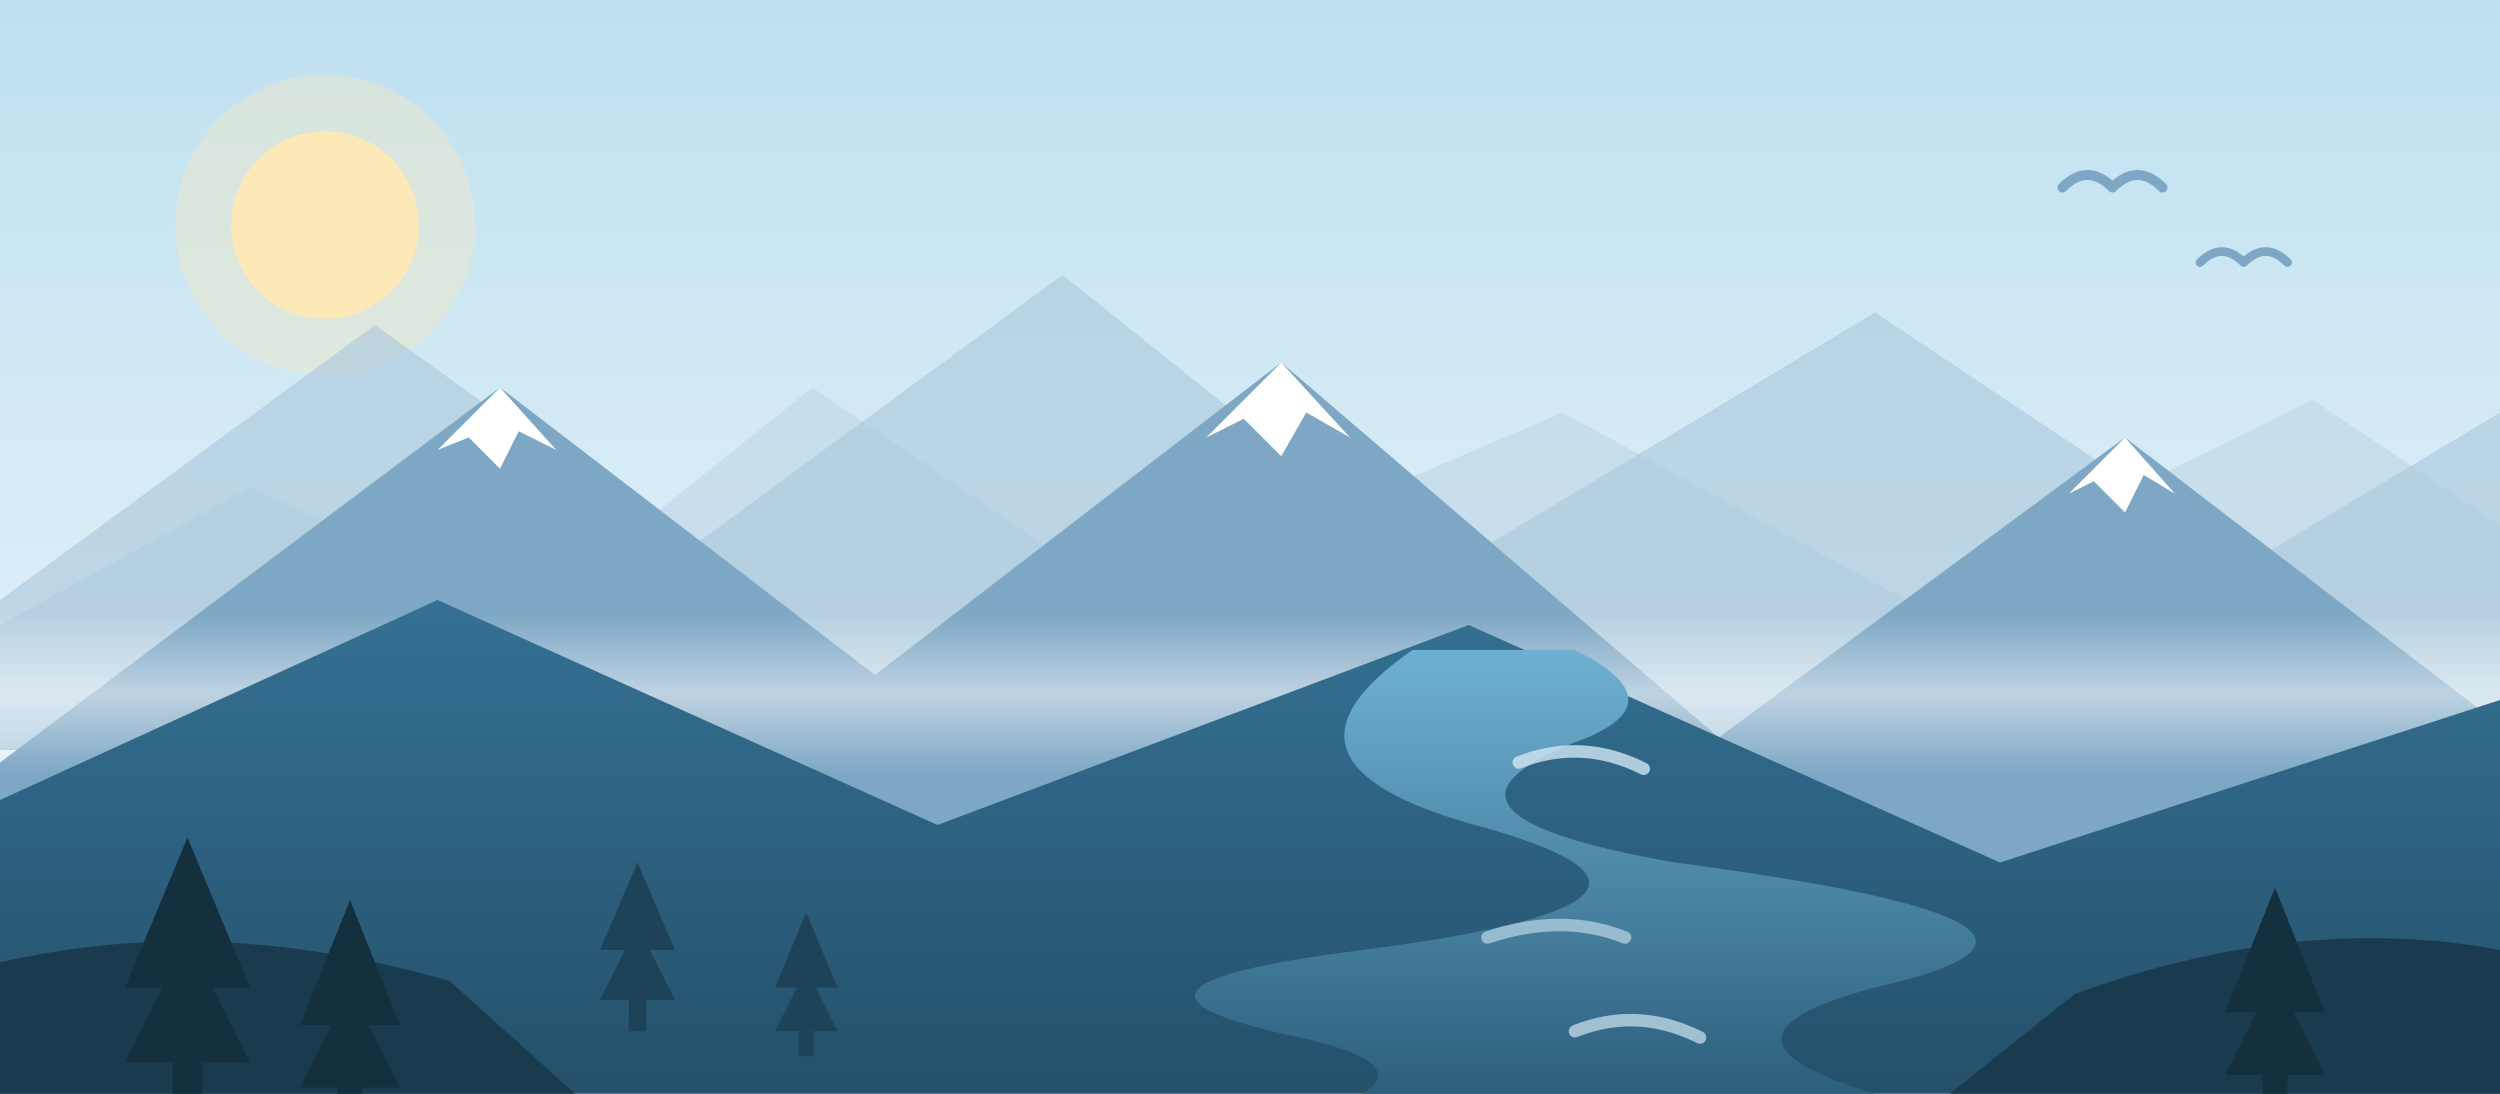
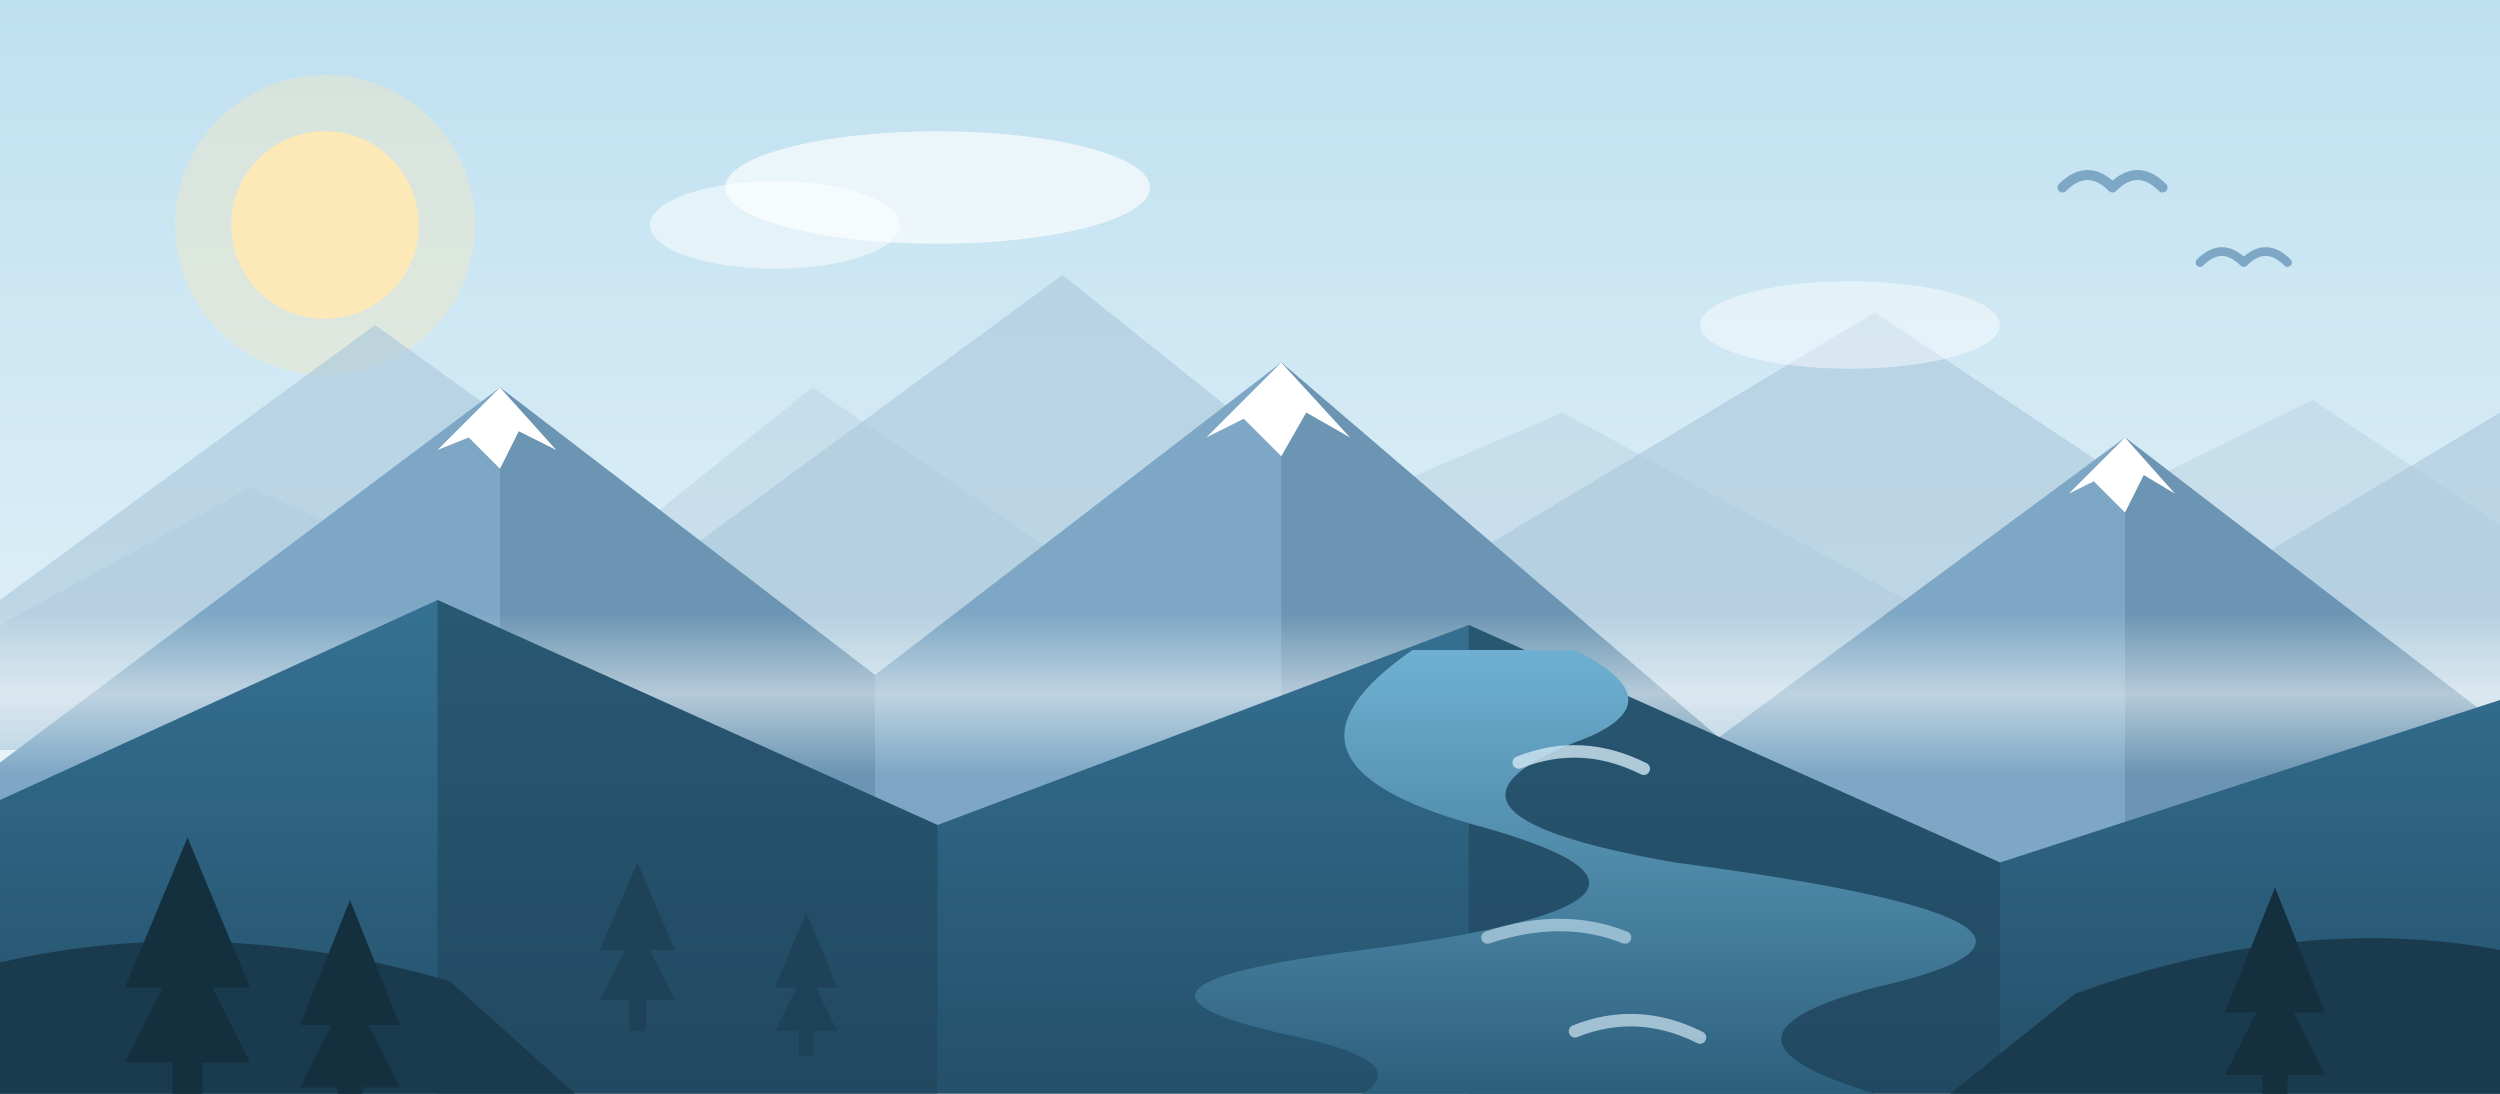
<svg xmlns="http://www.w3.org/2000/svg" viewBox="0 0 400 175" role="img" aria-label="Water">
  <defs>
    <linearGradient id="wsky" x1="0" y1="0" x2="0" y2="1">
      <stop offset="0" stop-color="#bfe0f0" />
      <stop offset="1" stop-color="#f2f9fc" />
    </linearGradient>
    <linearGradient id="wriver" x1="0" y1="0" x2="0" y2="1">
      <stop offset="0" stop-color="#6fb0d2" />
      <stop offset="1" stop-color="#2c5f7c" />
    </linearGradient>
    <linearGradient id="wfront" x1="0" y1="0" x2="0" y2="1">
      <stop offset="0" stop-color="#357193" />
      <stop offset="1" stop-color="#24506a" />
    </linearGradient>
    <linearGradient id="wmist" x1="0" y1="0" x2="0" y2="1">
      <stop offset="0" stop-color="#ffffff" stop-opacity="0" />
      <stop offset="0.5" stop-color="#ffffff" stop-opacity="0.5" />
      <stop offset="1" stop-color="#ffffff" stop-opacity="0" />
    </linearGradient>
  </defs>
  <rect width="400" height="175" fill="url(#wsky)" />
  <circle cx="52" cy="36" r="24" fill="#fde9b8" opacity="0.35" />
  <circle cx="52" cy="36" r="15" fill="#fde9b8" />
  <path d="M330 30 q4 -4 8 0 M338 30 q4 -4 8 0" stroke="#7da7c4" stroke-width="1.6" fill="none" stroke-linecap="round" />
  <path d="M352 42 q3.5 -3.5 7 0 M359 42 q3.5 -3.5 7 0" stroke="#7da7c4" stroke-width="1.4" fill="none" stroke-linecap="round" />
  <path d="M0 100 L40 78 L85 98 L130 62 L180 96 L250 66 L305 96 L370 64 L400 84 L400 120 L0 120 Z" fill="#bcd4e4" opacity="0.55" />
  <path d="M0 96 L60 52 L110 88 L170 44 L230 92 L300 50 L360 90 L400 66 L400 120 L0 120 Z" fill="#a8c6da" opacity="0.6" />
+   <g fill="#ffffff">
+     <ellipse cx="150" cy="30" rx="34" ry="9" opacity="0.65" />
+     <ellipse cx="124" cy="36" rx="20" ry="7" opacity="0.5" />
+     <ellipse cx="296" cy="52" rx="24" ry="7" opacity="0.45" />
+   </g>
  <path d="M0 122 L80 62 L140 108 L205 58 L275 118 L340 70 L400 116 L400 140 L0 140 Z" fill="#7da7c4" />
+   <g fill="#6b95b2">
+     <path d="M80 62 L140 108 L140 140 L80 140 Z" />
+     <path d="M205 58 L275 118 L275 140 L205 140 Z" />
+     <path d="M340 70 L400 116 L400 140 L340 140 Z" />
+   </g>
  <path d="M205 58 L216 70 L209 66 L205 73 L199 67 L193 70 Z" fill="#ffffff" />
  <path d="M80 62 L89 72 L83 69 L80 75 L75 70 L70 72 Z" fill="#ffffff" />
  <path d="M340 70 L348 79 L343 76 L340 82 L335 77 L331 79 Z" fill="#ffffff" />
  <rect x="0" y="98" width="400" height="26" fill="url(#wmist)" />
  <path d="M0 175 L0 128 L70 96 L150 132 L235 100 L320 138 L400 112 L400 175 Z" fill="url(#wfront)" />
+   <g fill="#1f4459" opacity="0.55">
+     <path d="M70 96 L150 132 L150 175 L70 175 Z" />
+     <path d="M235 100 L320 138 L320 175 L235 175 Z" />
+   </g>
  <path d="M226 104 Q200 122 236 132 Q280 144 218 152 Q170 158 208 166 Q226 170 218 175 L300 175 Q270 166 300 158 Q344 148 268 138 Q222 130 254 118 Q268 112 252 104 Z" fill="url(#wriver)" />
  <path d="M243 122 q10 -4 20 1" stroke="#cfe6f2" stroke-width="2" fill="none" stroke-linecap="round" opacity="0.8" />
  <path d="M238 150 q12 -4 22 0" stroke="#cfe6f2" stroke-width="2" fill="none" stroke-linecap="round" opacity="0.6" />
  <path d="M252 165 q10 -4 20 1" stroke="#cfe6f2" stroke-width="2" fill="none" stroke-linecap="round" opacity="0.7" />
  <g fill="#1e4257">
    <path d="M96 152 L102 138 L108 152 Z" />
    <path d="M96 160 L102 148 L108 160 Z" />
    <rect x="100.6" y="160" width="2.8" height="5" />
    <path d="M124 158 L129 146 L134 158 Z" />
    <path d="M124 165 L129 155 L134 165 Z" />
    <rect x="127.8" y="165" width="2.4" height="4" />
  </g>
  <path d="M0 175 L0 154 Q34 146 72 157 L92 175 Z" fill="#1a3a4d" />
  <path d="M400 175 L400 152 Q368 146 332 159 L312 175 Z" fill="#1a3a4d" />
  <g fill="#14303f">
    <path d="M20 158 L30 134 L40 158 Z" />
    <path d="M20 170 L30 150 L40 170 Z" />
    <rect x="27.6" y="170" width="4.8" height="5" />
    <path d="M48 164 L56 144 L64 164 Z" />
    <path d="M48 174 L56 158 L64 174 Z" />
    <rect x="54" y="174" width="4" height="1" />
    <path d="M356 162 L364 142 L372 162 Z" />
    <path d="M356 172 L364 156 L372 172 Z" />
    <rect x="362" y="172" width="4" height="3" />
  </g>
</svg>
